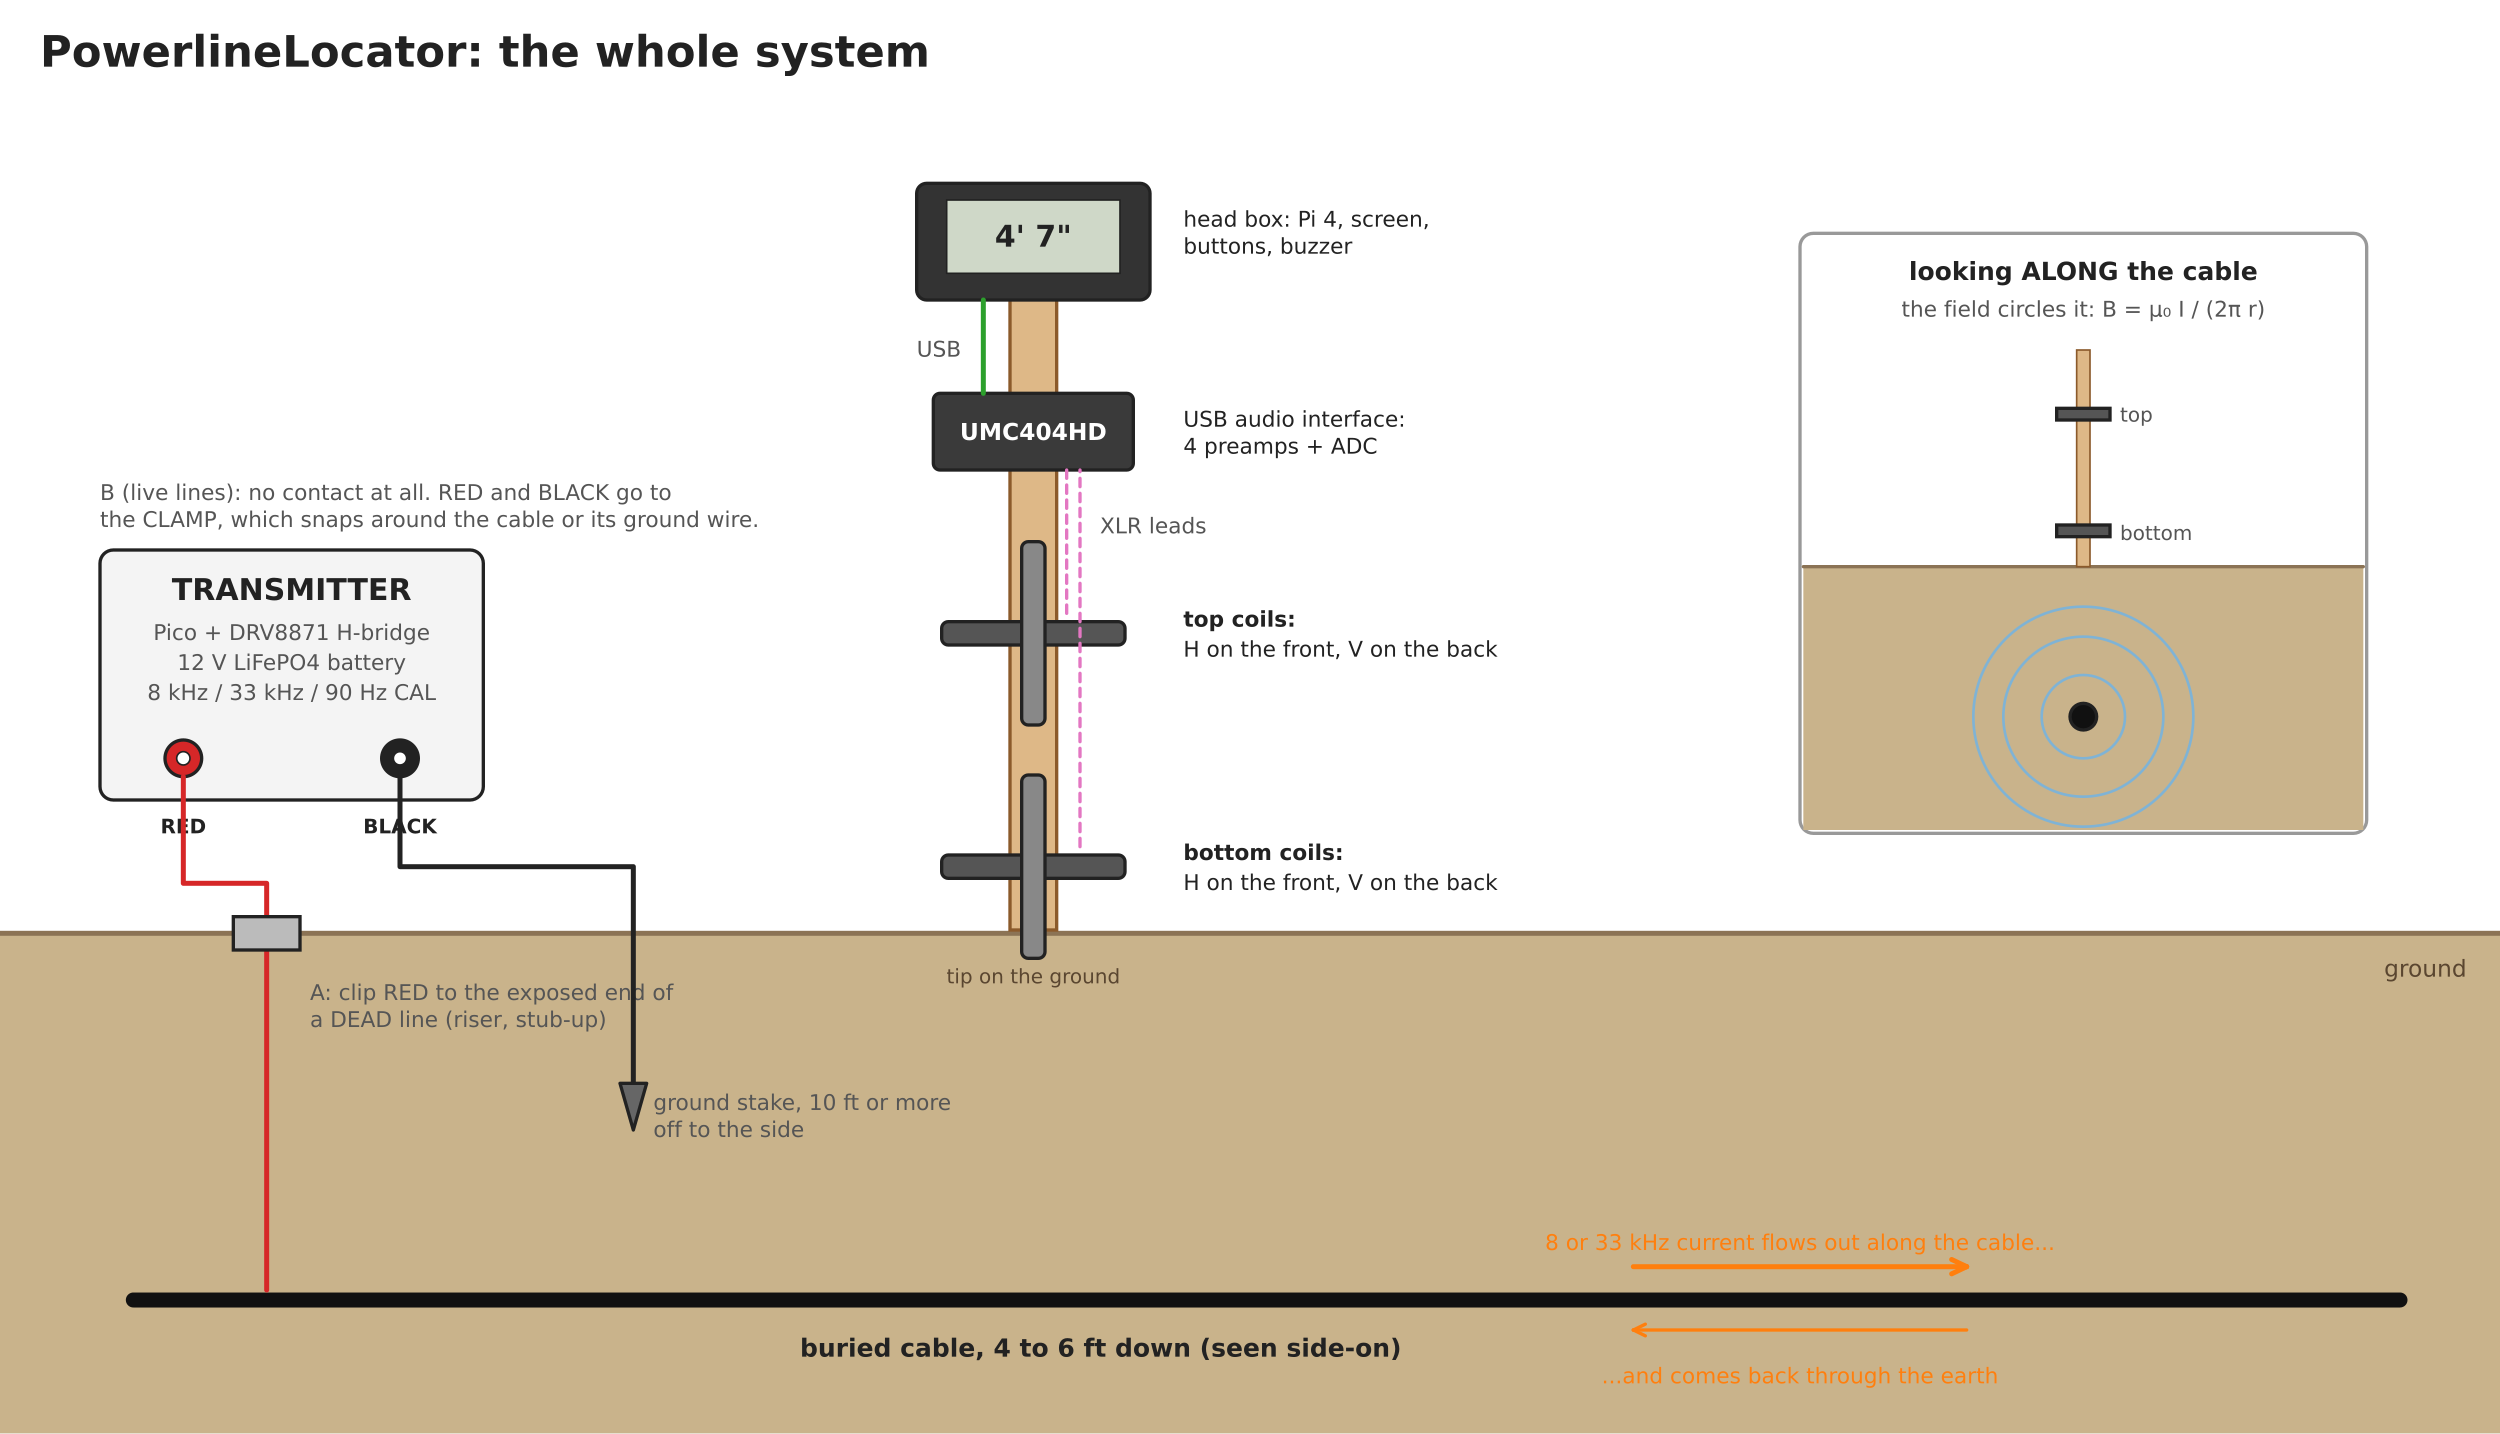
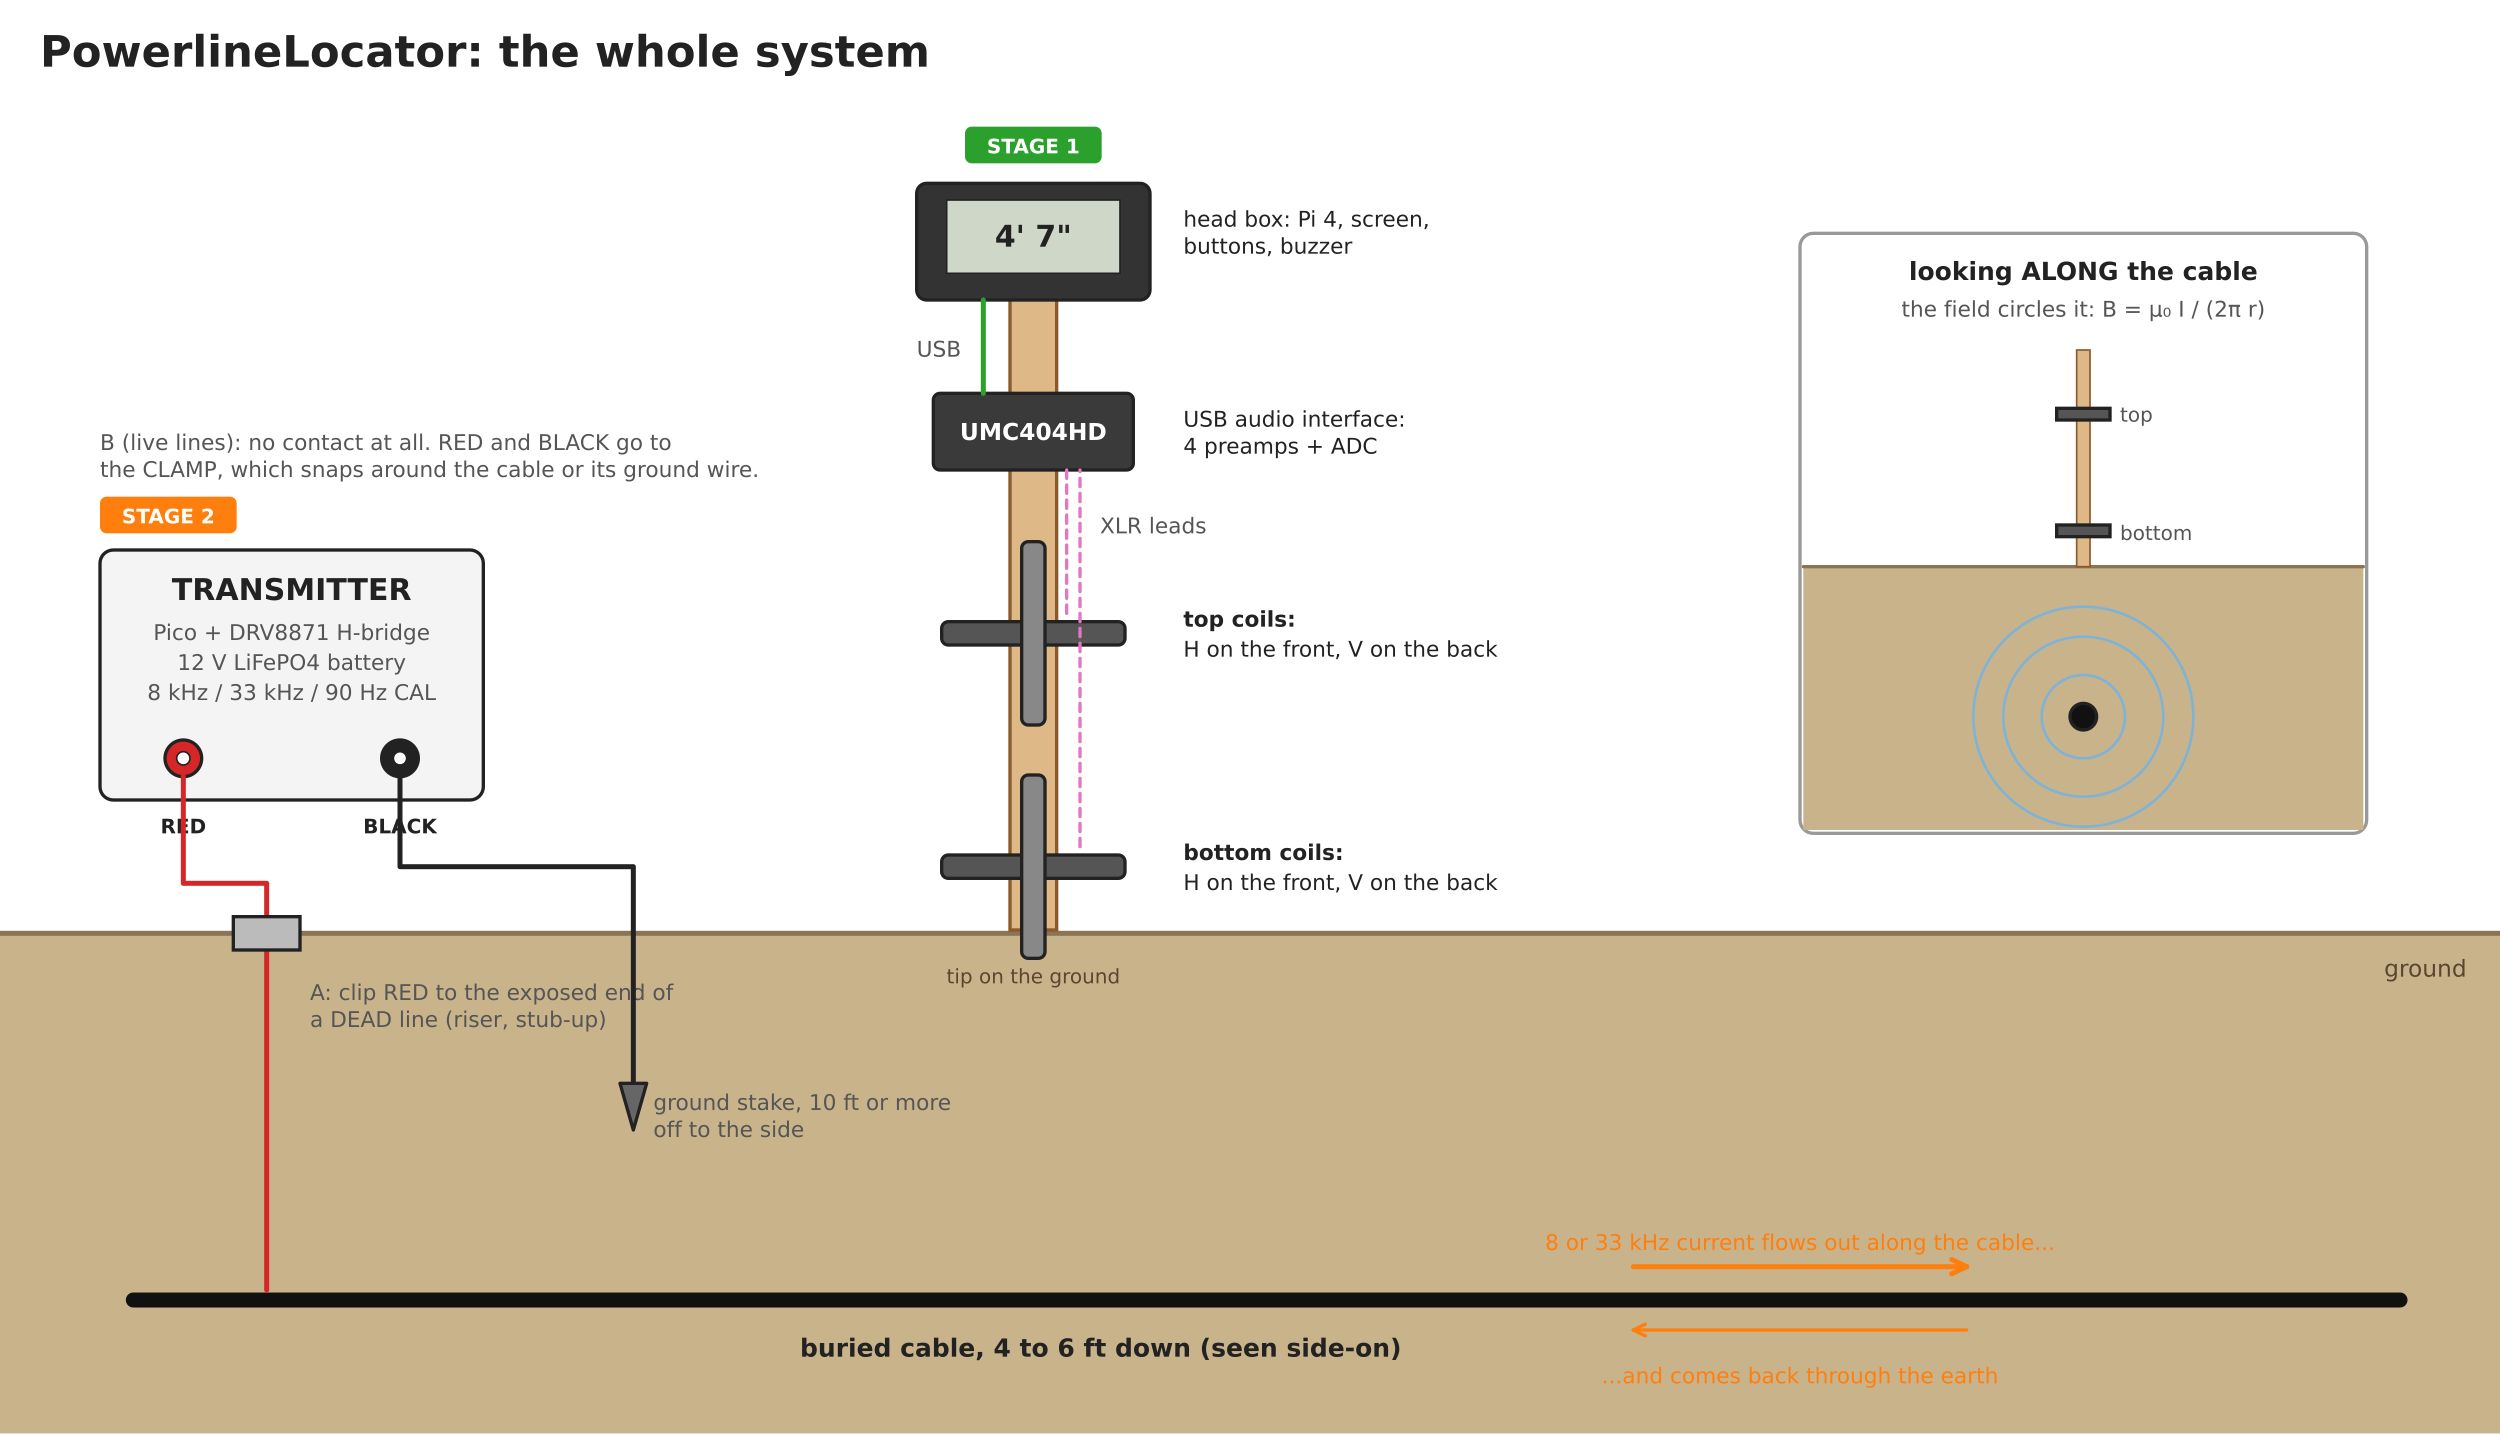
<svg xmlns="http://www.w3.org/2000/svg" width="1500" height="860" viewBox="0 0 1500 860">
  <rect x="0.0" y="0.0" width="1500.0" height="860.0" rx="0" fill="white" stroke="none" stroke-width="2" />
  <text x="24.0" y="40.0" font-family="DejaVu Sans, Arial, sans-serif" font-size="26" text-anchor="start" font-weight="bold" fill="#222">PowerlineLocator: the whole system</text>
  <rect x="0.0" y="560.0" width="1500.0" height="300.0" rx="0" fill="#c9b38b" stroke="none" stroke-width="2" />
  <line x1="0.0" y1="560.0" x2="1500.0" y2="560.0" stroke="#8b7355" stroke-width="3" stroke-linecap="round" />
  <text x="1480.0" y="586.0" font-family="DejaVu Sans, Arial, sans-serif" font-size="14" text-anchor="end" font-weight="normal" fill="#5a4630">ground</text>
  <line x1="80.0" y1="780.0" x2="1440.0" y2="780.0" stroke="#111" stroke-width="9" stroke-linecap="round" />
  <text x="480.0" y="814.0" font-family="DejaVu Sans, Arial, sans-serif" font-size="15" text-anchor="start" font-weight="bold" fill="#222">buried cable, 4 to 6 ft down (seen side-on)</text>
  <line x1="980.0" y1="760.0" x2="1180.0" y2="760.0" stroke="#ff7f0e" stroke-width="3" stroke-linecap="round" />
  <line x1="1180.0" y1="760.0" x2="1171.0" y2="764.3" stroke="#ff7f0e" stroke-width="3" stroke-linecap="round" />
  <line x1="1180.0" y1="760.0" x2="1171.0" y2="755.7" stroke="#ff7f0e" stroke-width="3" stroke-linecap="round" />
  <line x1="1180.0" y1="798.0" x2="980.0" y2="798.0" stroke="#ff7f0e" stroke-width="2" stroke-linecap="round" />
  <line x1="980.0" y1="798.0" x2="987.2" y2="794.5" stroke="#ff7f0e" stroke-width="2" stroke-linecap="round" />
  <line x1="980.0" y1="798.0" x2="987.2" y2="801.5" stroke="#ff7f0e" stroke-width="2" stroke-linecap="round" />
  <text x="1080.0" y="750.0" font-family="DejaVu Sans, Arial, sans-serif" font-size="13" text-anchor="middle" font-weight="normal" fill="#ff7f0e">8 or 33 kHz current flows out along the cable...</text>
  <text x="1080.0" y="830.0" font-family="DejaVu Sans, Arial, sans-serif" font-size="13" text-anchor="middle" font-weight="normal" fill="#ff7f0e">...and comes back through the earth</text>
  <rect x="60.0" y="330.0" width="230.0" height="150.0" rx="8" fill="#f4f4f4" stroke="#222" stroke-width="2" />
  <text x="175.0" y="360.0" font-family="DejaVu Sans, Arial, sans-serif" font-size="18" text-anchor="middle" font-weight="bold" fill="#222">TRANSMITTER</text>
+   <rect x="60.0" y="298.0" width="82.0" height="22.0" rx="4" fill="#ff7f0e" stroke="none" stroke-width="2" />
+   <text x="101.0" y="314.0" font-family="DejaVu Sans, Arial, sans-serif" font-size="12" text-anchor="middle" font-weight="bold" fill="white">STAGE 2</text>
  <text x="175.0" y="384.0" font-family="DejaVu Sans, Arial, sans-serif" font-size="13" text-anchor="middle" font-weight="normal" fill="#555555">Pico + DRV8871 H-bridge</text>
  <text x="175.0" y="402.0" font-family="DejaVu Sans, Arial, sans-serif" font-size="13" text-anchor="middle" font-weight="normal" fill="#555555">12 V LiFePO4 battery</text>
  <text x="175.0" y="420.0" font-family="DejaVu Sans, Arial, sans-serif" font-size="13" text-anchor="middle" font-weight="normal" fill="#555555">8 kHz / 33 kHz / 90 Hz CAL</text>
  <circle cx="110.0" cy="455.0" r="11.0" fill="#d62728" stroke="#222" stroke-width="2" />
  <circle cx="110.0" cy="455.0" r="4.0" fill="white" stroke="#222" stroke-width="1" />
  <text x="128.0" y="460.0" font-family="DejaVu Sans, Arial, sans-serif" font-size="14" text-anchor="start" font-weight="bold" fill="#222" />
  <circle cx="240.0" cy="455.0" r="11.0" fill="#222" stroke="#222" stroke-width="2" />
  <circle cx="240.0" cy="455.0" r="4.0" fill="white" stroke="#222" stroke-width="1" />
  <text x="258.0" y="460.0" font-family="DejaVu Sans, Arial, sans-serif" font-size="14" text-anchor="start" font-weight="bold" fill="#222" />
  <text x="110.0" y="500.0" font-family="DejaVu Sans, Arial, sans-serif" font-size="12" text-anchor="middle" font-weight="bold" fill="#222">RED</text>
  <text x="240.0" y="500.0" font-family="DejaVu Sans, Arial, sans-serif" font-size="12" text-anchor="middle" font-weight="bold" fill="#222">BLACK</text>
  <polyline points="110.0,466.0 110.0,530.0 160.0,530.0 160.0,774.0" fill="none" stroke="#d62728" stroke-width="3" stroke-linejoin="round" stroke-linecap="round" />
  <rect x="140.0" y="550.0" width="40.0" height="20.0" rx="0" fill="#bbb" stroke="#222" stroke-width="2" />
  <text x="186.0" y="600.0" font-family="DejaVu Sans, Arial, sans-serif" font-size="13" text-anchor="start" font-weight="normal" fill="#555555">A: clip RED to the exposed end of</text>
  <text x="186.0" y="616.2" font-family="DejaVu Sans, Arial, sans-serif" font-size="13" text-anchor="start" font-weight="normal" fill="#555555">   a DEAD line (riser, stub-up)</text>
  <polyline points="240.0,466.0 240.0,520.0 380.0,520.0 380.0,650.0" fill="none" stroke="#222222" stroke-width="3" stroke-linejoin="round" stroke-linecap="round" />
  <path d="M 372 650 L 388 650 L 380 678 Z" fill="#666" stroke="#222" stroke-width="2" stroke-linejoin="round" />
  <text x="392.0" y="666.0" font-family="DejaVu Sans, Arial, sans-serif" font-size="13" text-anchor="start" font-weight="normal" fill="#555555">ground stake, 10 ft or more</text>
  <text x="392.0" y="682.2" font-family="DejaVu Sans, Arial, sans-serif" font-size="13" text-anchor="start" font-weight="normal" fill="#555555">off to the side</text>
-   <text x="60.0" y="300.0" font-family="DejaVu Sans, Arial, sans-serif" font-size="13" text-anchor="start" font-weight="normal" fill="#555555">B (live lines): no contact at all. RED and BLACK go to</text>
-   <text x="60.0" y="316.2" font-family="DejaVu Sans, Arial, sans-serif" font-size="13" text-anchor="start" font-weight="normal" fill="#555555">the CLAMP, which snaps around the cable or its ground wire.</text>
+   <text x="60.0" y="270.0" font-family="DejaVu Sans, Arial, sans-serif" font-size="13" text-anchor="start" font-weight="normal" fill="#555555">B (live lines): no contact at all. RED and BLACK go to</text>
+   <text x="60.0" y="286.2" font-family="DejaVu Sans, Arial, sans-serif" font-size="13" text-anchor="start" font-weight="normal" fill="#555555">the CLAMP, which snaps around the cable or its ground wire.</text>
  <rect x="606.0" y="120.0" width="28.0" height="438.0" rx="0" fill="#deb887" stroke="#8b5a2b" stroke-width="2" />
  <rect x="550.0" y="110.0" width="140.0" height="70.0" rx="6" fill="#333" stroke="#222" stroke-width="2" />
  <rect x="568.0" y="120.0" width="104.0" height="44.0" rx="0" fill="#cfd8c8" stroke="#222" stroke-width="1" />
  <text x="620.0" y="148.0" font-family="DejaVu Sans, Arial, sans-serif" font-size="18" text-anchor="middle" font-weight="bold" fill="#222">4' 7"</text>
  <text x="710.0" y="136.0" font-family="DejaVu Sans, Arial, sans-serif" font-size="13" text-anchor="start" font-weight="normal" fill="#222">head box: Pi 4, screen,</text>
  <text x="710.0" y="152.2" font-family="DejaVu Sans, Arial, sans-serif" font-size="13" text-anchor="start" font-weight="normal" fill="#222">buttons, buzzer</text>
  <rect x="560.0" y="236.0" width="120.0" height="46.0" rx="4" fill="#3a3a3a" stroke="#222" stroke-width="2" />
  <text x="620.0" y="264.0" font-family="DejaVu Sans, Arial, sans-serif" font-size="14" text-anchor="middle" font-weight="bold" fill="white">UMC404HD</text>
  <text x="710.0" y="256.0" font-family="DejaVu Sans, Arial, sans-serif" font-size="13" text-anchor="start" font-weight="normal" fill="#222">USB audio interface:</text>
  <text x="710.0" y="272.2" font-family="DejaVu Sans, Arial, sans-serif" font-size="13" text-anchor="start" font-weight="normal" fill="#222">4 preamps + ADC</text>
  <rect x="565.0" y="373.0" width="110.0" height="14.0" rx="4" fill="#555555" stroke="#222" stroke-width="2" />
  <rect x="613.0" y="325.0" width="14.0" height="110.0" rx="4" fill="#888" stroke="#222" stroke-width="2" />
  <text x="710.0" y="376.0" font-family="DejaVu Sans, Arial, sans-serif" font-size="13" text-anchor="start" font-weight="bold" fill="#222">top coils:</text>
  <text x="710.0" y="394.0" font-family="DejaVu Sans, Arial, sans-serif" font-size="13" text-anchor="start" font-weight="normal" fill="#222">H on the front, V on the back</text>
  <rect x="565.0" y="513.0" width="110.0" height="14.0" rx="4" fill="#555555" stroke="#222" stroke-width="2" />
  <rect x="613.0" y="465.0" width="14.0" height="110.0" rx="4" fill="#888" stroke="#222" stroke-width="2" />
  <text x="710.0" y="516.0" font-family="DejaVu Sans, Arial, sans-serif" font-size="13" text-anchor="start" font-weight="bold" fill="#222">bottom coils:</text>
  <text x="710.0" y="534.0" font-family="DejaVu Sans, Arial, sans-serif" font-size="13" text-anchor="start" font-weight="normal" fill="#222">H on the front, V on the back</text>
  <polyline points="590.0,236.0 590.0,200.0 590.0,180.0" fill="none" stroke="#2ca02c" stroke-width="3" stroke-linejoin="round" stroke-linecap="round" />
  <text x="550.0" y="214.0" font-family="DejaVu Sans, Arial, sans-serif" font-size="13" text-anchor="start" font-weight="normal" fill="#555555">USB</text>
  <polyline points="640.0,368.0 640.0,282.0" fill="none" stroke="#e377c2" stroke-width="2" stroke-linejoin="round" stroke-linecap="round" stroke-dasharray="5,4" />
  <polyline points="648.0,508.0 648.0,282.0" fill="none" stroke="#e377c2" stroke-width="2" stroke-linejoin="round" stroke-linecap="round" stroke-dasharray="5,4" />
  <text x="660.0" y="320.0" font-family="DejaVu Sans, Arial, sans-serif" font-size="13" text-anchor="start" font-weight="normal" fill="#555555">XLR leads</text>
  <text x="620.0" y="590.0" font-family="DejaVu Sans, Arial, sans-serif" font-size="12" text-anchor="middle" font-weight="normal" fill="#5a4630">tip on the ground</text>
+   <rect x="579.0" y="76.0" width="82.0" height="22.0" rx="4" fill="#2ca02c" stroke="none" stroke-width="2" />
+   <text x="620.0" y="92.0" font-family="DejaVu Sans, Arial, sans-serif" font-size="12" text-anchor="middle" font-weight="bold" fill="white">STAGE 1</text>
  <rect x="1080.0" y="140.0" width="340.0" height="360.0" rx="8" fill="white" stroke="#999" stroke-width="2" />
  <text x="1250.0" y="168.0" font-family="DejaVu Sans, Arial, sans-serif" font-size="15" text-anchor="middle" font-weight="bold" fill="#222">looking ALONG the cable</text>
  <text x="1250.0" y="190.0" font-family="DejaVu Sans, Arial, sans-serif" font-size="13" text-anchor="middle" font-weight="normal" fill="#555555">the field circles it: B = μ₀ I / (2π r)</text>
  <rect x="1082.0" y="340.0" width="336.0" height="158.0" rx="0" fill="#c9b38b" stroke="none" stroke-width="2" />
  <line x1="1082.0" y1="340.0" x2="1418.0" y2="340.0" stroke="#8b7355" stroke-width="2" stroke-linecap="round" />
  <circle cx="1250.0" cy="430.0" r="8.0" fill="#111" stroke="#222" stroke-width="2" />
  <circle cx="1250.0" cy="430.0" r="25.0" fill="none" stroke="#7fb3d5" stroke-width="1.6" />
  <circle cx="1250.0" cy="430.0" r="48.0" fill="none" stroke="#7fb3d5" stroke-width="1.6" />
  <circle cx="1250.0" cy="430.0" r="66.0" fill="none" stroke="#7fb3d5" stroke-width="1.6" />
  <rect x="1246.0" y="210.0" width="8.0" height="130.0" rx="0" fill="#deb887" stroke="#8b5a2b" stroke-width="1" />
  <rect x="1234.0" y="315.0" width="32.0" height="7.0" rx="0" fill="#555555" stroke="#222" stroke-width="2" />
  <rect x="1234.0" y="245.0" width="32.0" height="7.0" rx="0" fill="#555555" stroke="#222" stroke-width="2" />
  <text x="1272.0" y="324.0" font-family="DejaVu Sans, Arial, sans-serif" font-size="12" text-anchor="start" font-weight="normal" fill="#555555">bottom</text>
  <text x="1272.0" y="253.0" font-family="DejaVu Sans, Arial, sans-serif" font-size="12" text-anchor="start" font-weight="normal" fill="#555555">top</text>
</svg>
